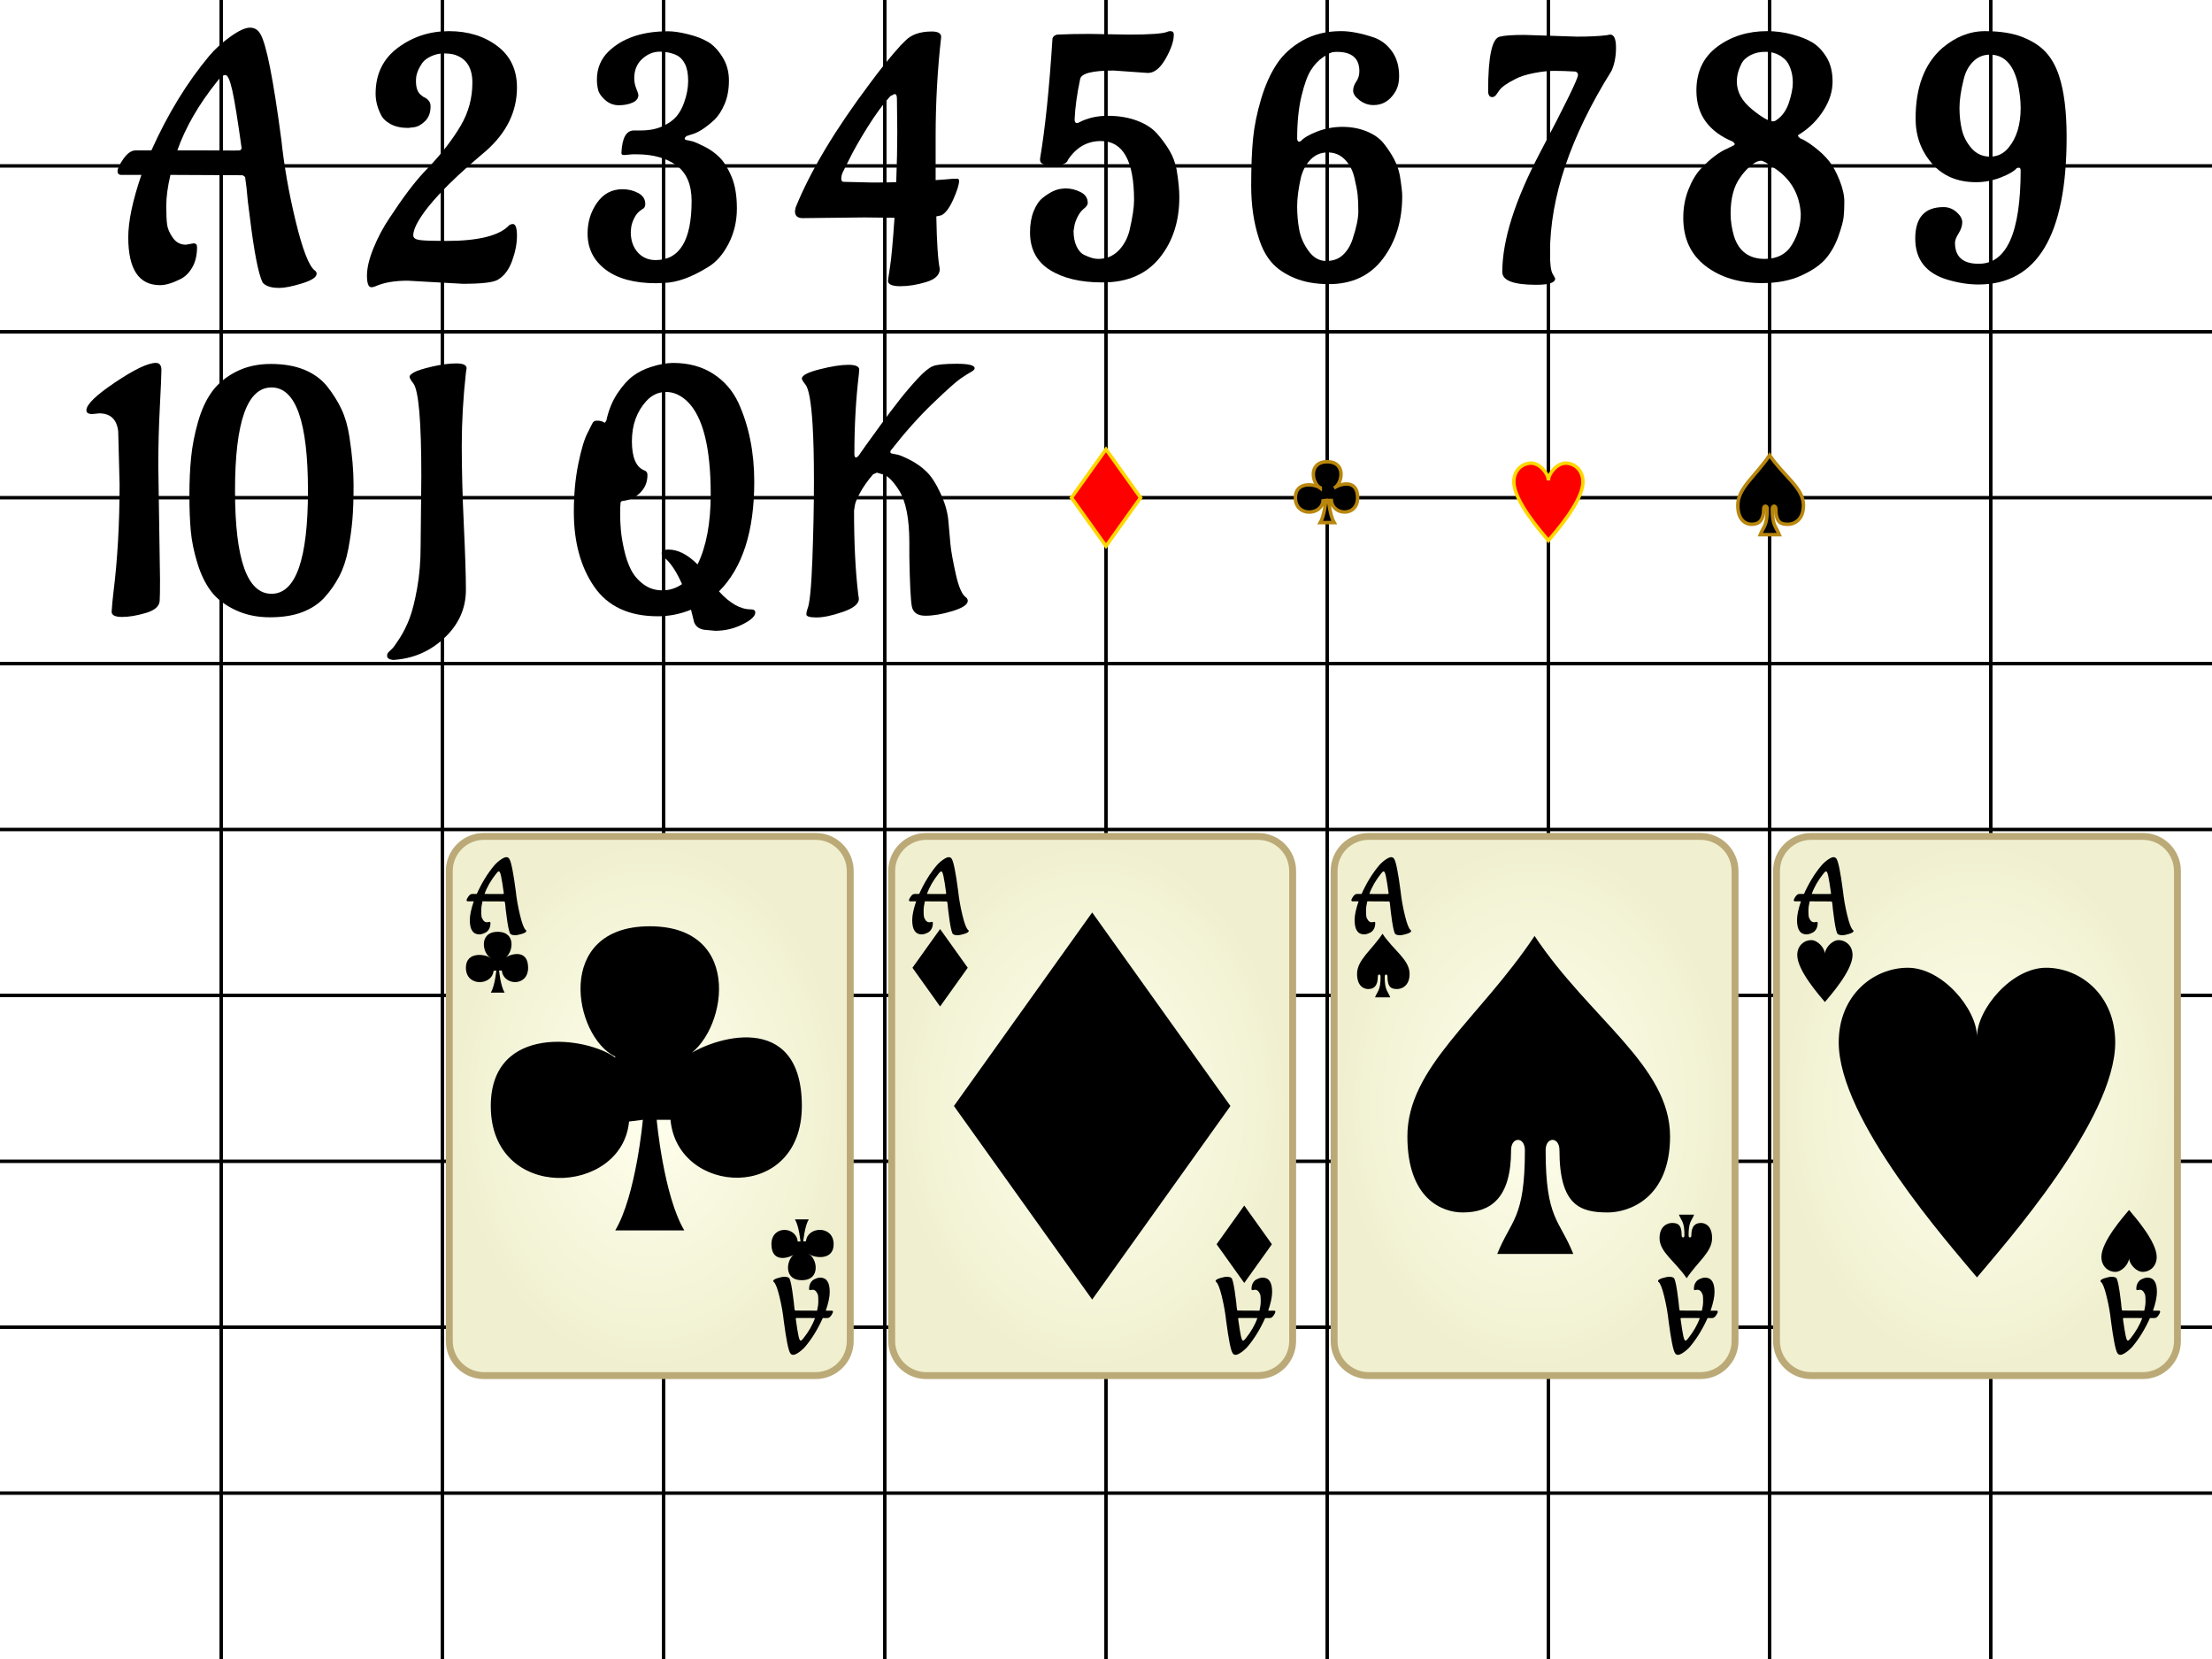
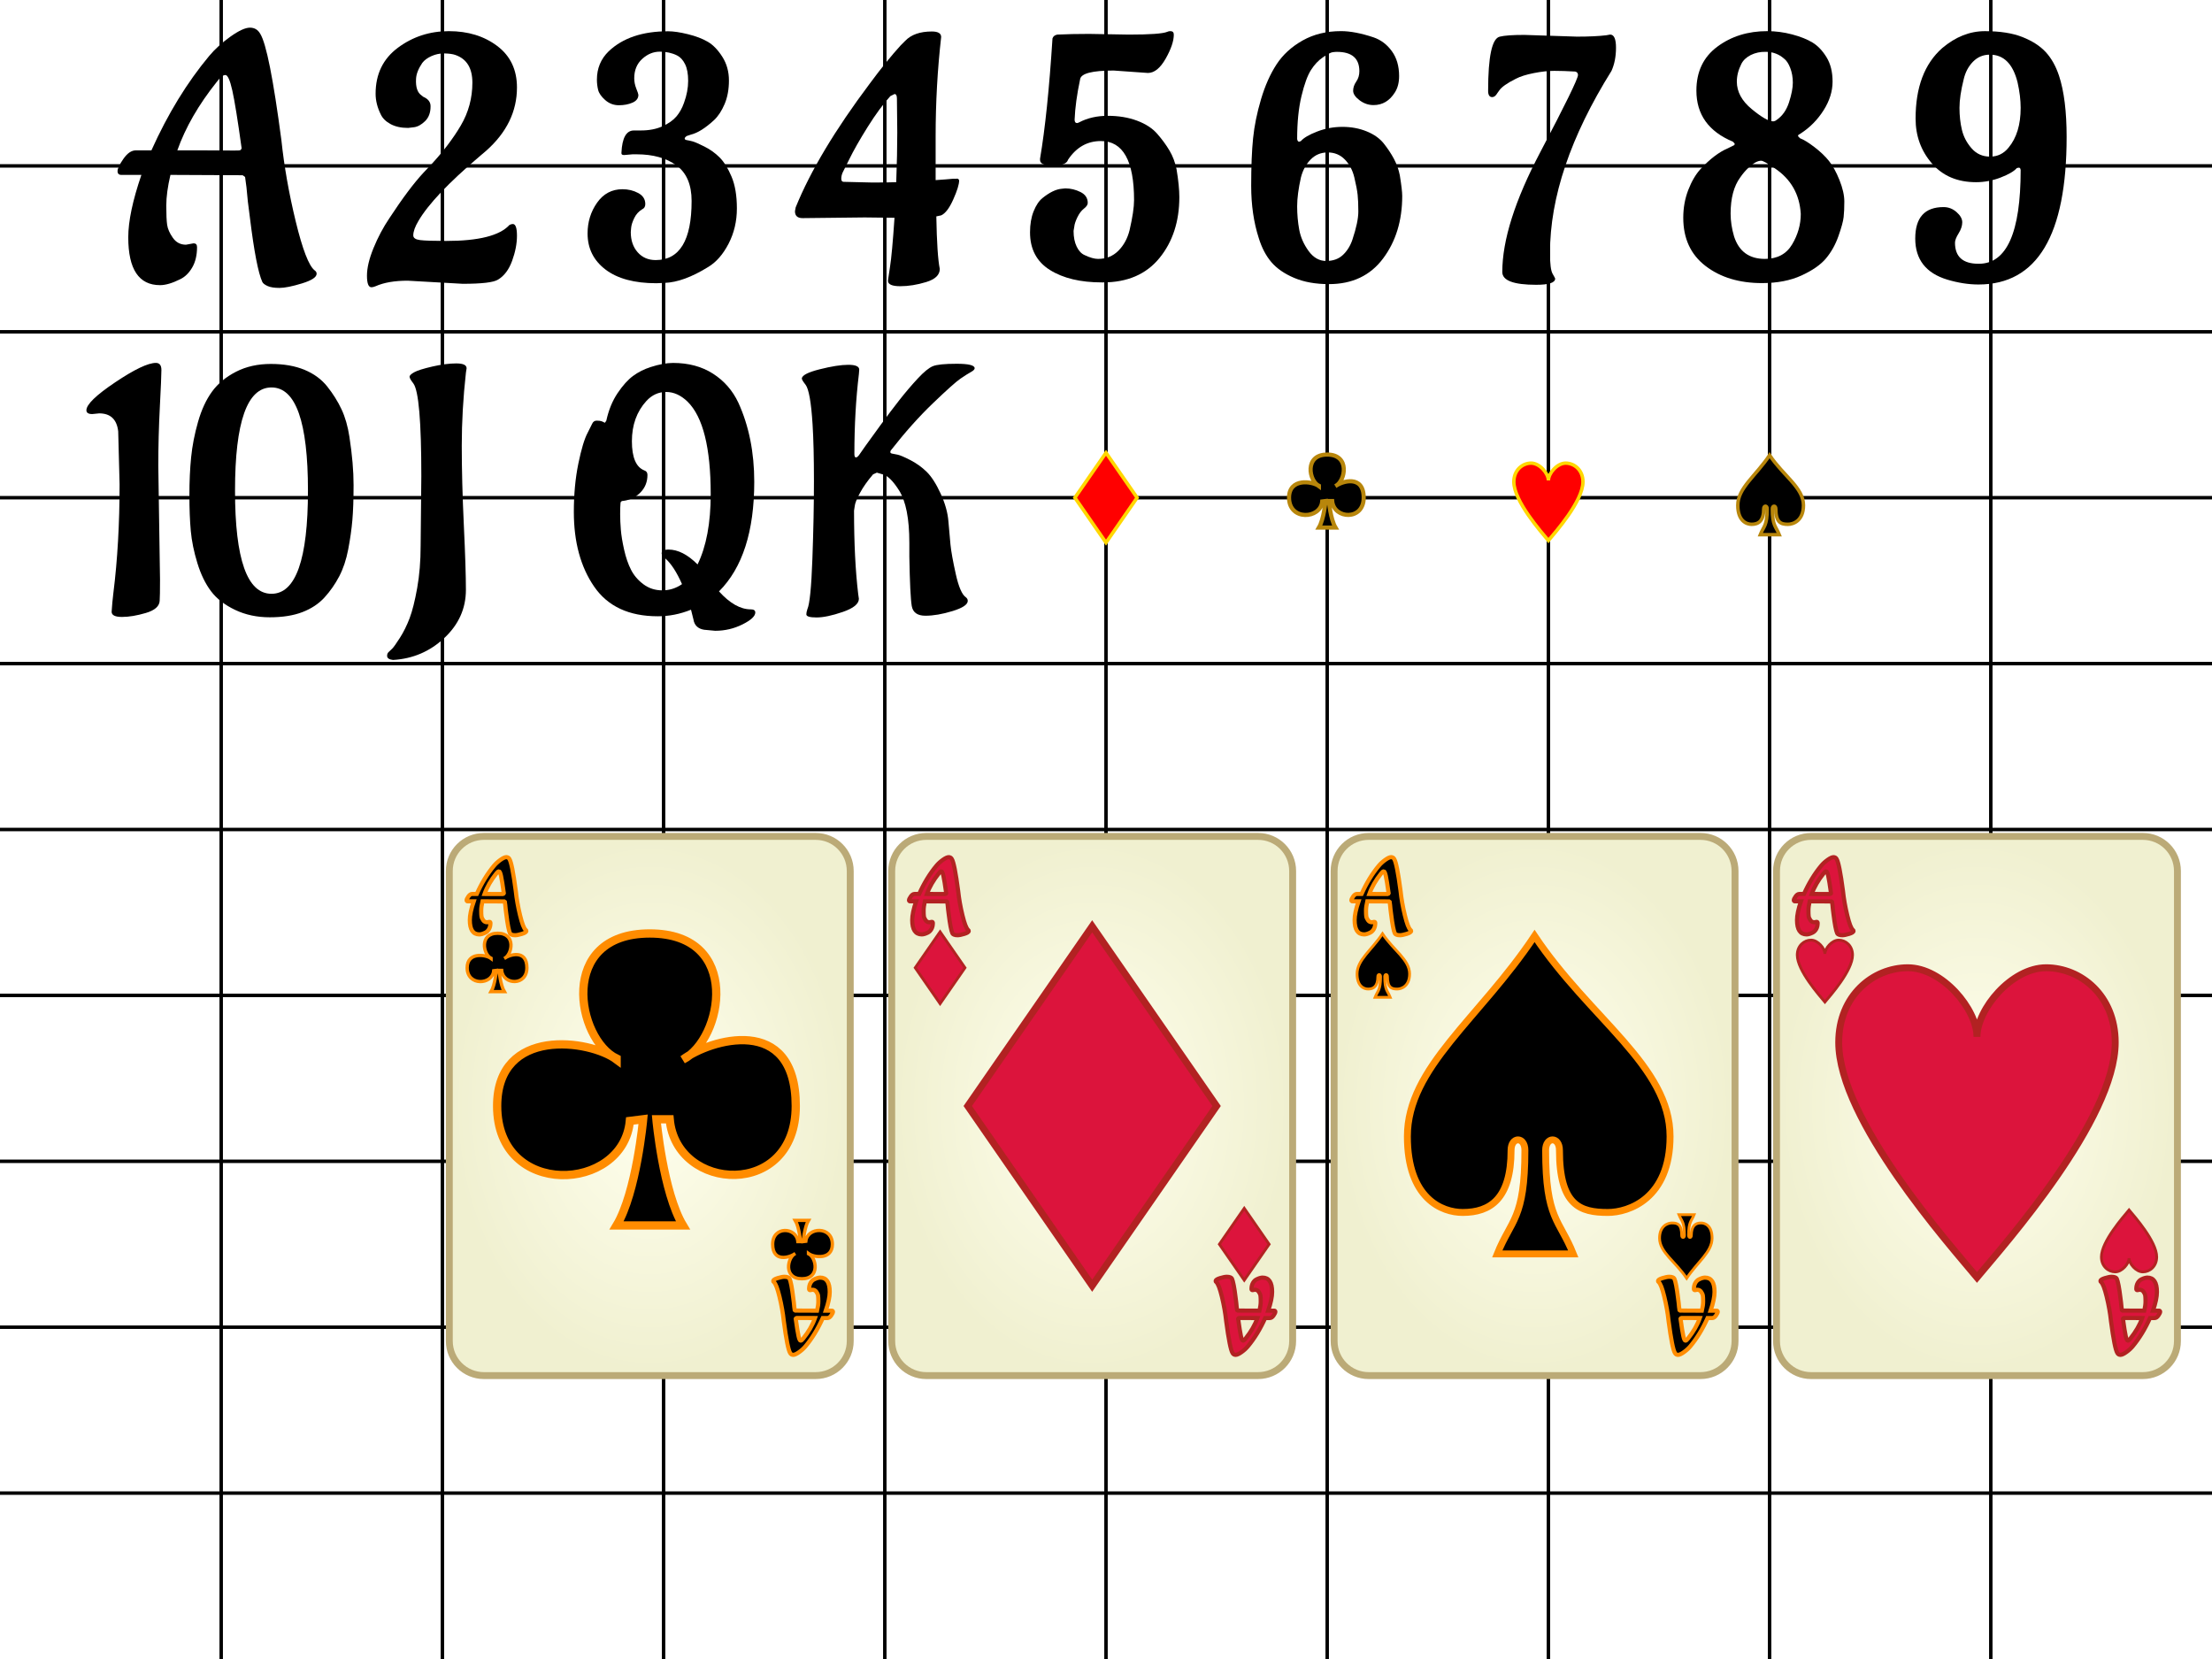
<svg xmlns="http://www.w3.org/2000/svg" width="640" height="480">
+   <style>
+     .club {
+       fill: #000000;
+       stroke: #FF8C00;
+     }
+ 
+     .spade {
+       fill: #000000;
+       stroke: #FF8C00;
+     }
+ 
+     .diamond {
+       fill: #DC143C;
+       stroke: #B22222;
+     }
+ 
+     .heart {
+       fill: #DC143C;
+       stroke: #B22222;
+     }
+ 
+     .rank {
+       transform: translate(8px, 10px) scale(0.15);
+       stroke-width: 4px;
+     }
+ 
+     .suit {
+       transform: translate(8px, 20px) scale(0.4);
+       stroke-width: 1px;
+     }
+ 
+     .bottom {
+       transform: rotate(180deg) translate(-60px, -80px);
+     }
+ 
+     .ace .center {
+       transform: translate(30px, 40px) scale(2);
+       stroke-width: 0.5px;
+     }
+   </style>
  <defs>
    <g id="grid10x10">
      <line x1="10%" y1="0" x2="10%" y2="100%" stroke="currentColor" />
      <line x1="20%" y1="0" x2="20%" y2="100%" stroke="currentColor" />
      <line x1="30%" y1="0" x2="30%" y2="100%" stroke="currentColor" />
      <line x1="40%" y1="0" x2="40%" y2="100%" stroke="currentColor" />
      <line x1="50%" y1="0" x2="50%" y2="100%" stroke="currentColor" />
      <line x1="60%" y1="0" x2="60%" y2="100%" stroke="currentColor" />
      <line x1="70%" y1="0" x2="70%" y2="100%" stroke="currentColor" />
      <line x1="80%" y1="0" x2="80%" y2="100%" stroke="currentColor" />
      <line x1="90%" y1="0" x2="90%" y2="100%" stroke="currentColor" />
      <line y1="10%" x1="0" y2="10%" x2="100%" stroke="currentColor" />
      <line y1="20%" x1="0" y2="20%" x2="100%" stroke="currentColor" />
      <line y1="30%" x1="0" y2="30%" x2="100%" stroke="currentColor" />
      <line y1="40%" x1="0" y2="40%" x2="100%" stroke="currentColor" />
      <line y1="50%" x1="0" y2="50%" x2="100%" stroke="currentColor" />
      <line y1="60%" x1="0" y2="60%" x2="100%" stroke="currentColor" />
      <line y1="70%" x1="0" y2="70%" x2="100%" stroke="currentColor" />
      <line y1="80%" x1="0" y2="80%" x2="100%" stroke="currentColor" />
      <line y1="90%" x1="0" y2="90%" x2="100%" stroke="currentColor" />
    </g>
    <g id="ranks">
      <g id="rankA">
        <g transform="translate(-30 -40)">
          <path d="M 19.81 62.802 L 22.01 62.402 Q 23.01 62.402 23.01 63.502 Q 23.01 67.002 21.61 69.402 Q 20.21 71.802 18.11 72.802 Q 14.71 74.502 12.31 74.502 Q 7.71 74.502 5.41 71.052 Q 3.11 67.602 3.11 60.652 Q 3.11 53.702 6.91 42.602 L 1.11 42.602 Q 0.01 42.602 0.01 41.502 Q 0.01 40.402 1.71 37.952 Q 3.41 35.502 5.31 35.502 L 9.81 35.502 Q 16.91 19.702 26.51 8.202 Q 29.01 5.202 32.66 2.602 Q 36.31 0.002 38.31 0.002 Q 40.31 0.002 41.31 1.802 Q 43.91 6.002 47.41 32.502 Q 48.61 43.902 51.56 56.052 Q 54.51 68.202 57.01 70.202 Q 57.61 70.602 57.61 71.202 Q 57.61 72.702 53.36 74.002 Q 49.11 75.302 46.86 75.302 Q 44.61 75.302 43.41 74.752 Q 42.21 74.202 41.91 73.602 Q 40.11 69.702 38.31 55.002 L 37.71 50.302 Q 37.31 45.602 36.91 43.202 L 36.21 42.702 L 15.31 42.602 Q 14.11 47.702 14.11 51.502 Q 14.11 55.302 14.36 57.052 Q 14.61 58.802 16.01 60.802 Q 17.41 62.802 19.81 62.802 Z M 17.31 35.502 L 17.41 35.502 Q 31.31 35.502 33.36 35.552 Q 35.41 35.602 35.61 35.402 Q 35.81 35.202 35.91 34.902 Q 34.21 22.602 33.21 18.152 Q 32.21 13.702 31.21 13.702 Q 30.21 13.702 28.71 15.702 Q 20.81 25.602 17.31 35.502 Z" />
        </g>
      </g>
      <g id="rank2">
        <g transform="translate(-22 -39)">
          <path d="M 27.874 73.112 L 11.974 72.212 Q 6.274 72.212 2.674 73.812 Q 1.974 74.112 1.474 74.112 Q 0.174 74.112 0.174 70.762 Q 0.174 67.412 2.074 62.762 Q 3.974 58.112 6.674 54.112 Q 12.374 45.412 16.574 40.912 L 18.474 38.912 Q 23.974 33.012 27.324 27.312 Q 30.674 21.612 30.674 14.912 Q 30.674 8.612 25.774 6.912 Q 24.674 6.512 22.674 6.462 A 9.387 9.387 0 0 0 22.44 6.459 A 8.683 8.683 0 0 0 18.874 7.212 Q 17.074 8.012 16.174 9.212 Q 14.474 11.712 14.374 13.812 Q 14.174 17.412 15.974 18.612 L 16.474 19.012 Q 18.574 19.912 18.574 21.712 L 18.574 21.812 Q 18.574 24.512 16.974 26.062 Q 15.374 27.612 13.774 27.812 L 12.074 28.012 Q 9.074 28.012 7.024 26.912 Q 4.974 25.812 4.174 24.112 Q 2.674 21.112 2.674 18.112 Q 2.674 9.612 9.124 4.812 Q 15.574 0.012 23.874 0.012 Q 32.174 0.012 37.874 4.312 Q 43.574 8.612 43.574 16.312 Q 43.574 26.712 34.674 34.612 L 32.674 36.312 Q 19.274 47.712 15.074 54.912 Q 13.574 57.412 13.574 59.112 Q 13.574 60.212 15.524 60.462 Q 17.474 60.712 23.074 60.712 Q 37.174 60.712 41.374 56.112 Q 41.874 55.812 42.374 55.812 Q 43.574 55.812 43.574 59.212 Q 43.574 62.612 42.174 66.462 Q 40.774 70.312 38.074 71.912 Q 36.174 73.112 27.874 73.112 Z" />
        </g>
      </g>
      <g id="rank3">
        <g transform="translate(-22 -39)">
          <path d="M 10.704 35.848 L 10.504 35.848 Q 9.804 35.848 9.804 35.348 L 9.804 35.148 Q 10.104 28.748 13.404 28.748 L 15.404 28.748 Q 19.004 28.748 21.654 27.548 Q 24.304 26.348 25.704 24.698 Q 27.104 23.048 27.904 20.748 Q 29.104 17.448 29.104 14.398 Q 29.104 11.348 28.204 9.548 Q 27.304 7.748 25.904 7.048 Q 23.704 5.948 20.904 5.948 Q 18.104 5.948 15.804 8.048 Q 13.504 10.148 13.504 13.648 Q 13.504 15.148 14.104 16.648 Q 14.704 18.148 14.704 18.448 Q 14.704 19.948 13.004 20.698 Q 11.304 21.448 9.054 21.448 Q 6.804 21.448 5.104 19.948 Q 3.404 18.448 3.054 16.998 Q 2.704 15.548 2.704 14.048 Q 2.704 9.148 6.104 5.848 Q 12.204 0.048 23.304 0.048 Q 25.604 0.048 29.054 0.898 Q 32.504 1.748 34.804 3.098 Q 37.104 4.448 39.004 7.448 Q 40.904 10.448 40.904 14.298 Q 40.904 18.148 39.654 21.098 Q 38.404 24.048 36.604 25.748 Q 32.804 29.248 29.904 29.948 L 28.704 30.348 Q 28.104 30.748 28.104 31.098 Q 28.104 31.448 28.754 31.548 Q 29.404 31.648 30.354 31.898 Q 31.304 32.148 33.804 33.398 Q 36.304 34.648 38.204 36.548 Q 40.104 38.448 41.654 42.098 Q 43.204 45.748 43.204 51.298 Q 43.204 56.848 40.804 61.498 Q 38.404 66.148 34.904 68.248 Q 27.804 72.648 22.304 72.848 L 19.904 72.948 Q 10.404 72.948 5.204 68.998 Q 0.004 65.048 0.004 58.548 Q 0.004 53.548 2.754 49.648 Q 5.504 45.748 10.104 45.748 Q 12.604 45.748 14.654 46.848 Q 16.704 47.948 16.704 50.048 Q 16.704 51.148 15.804 51.548 Q 14.304 52.448 13.504 54.098 Q 12.704 55.748 12.604 56.948 L 12.504 58.148 Q 12.504 61.748 14.504 63.998 Q 16.504 66.248 19.704 66.248 Q 30.104 66.248 30.104 49.148 Q 30.104 42.048 25.704 38.848 Q 21.304 35.648 14.204 35.648 L 13.004 35.648 L 10.704 35.848 Z" />
        </g>
      </g>
      <g id="rank4">
        <g transform="translate(-26 -39)">
          <path d="M 28.808 54.01 L 20.208 53.91 L 2.208 54.11 Q 0.008 54.11 0.008 52.11 L 0.208 51.01 Q 6.608 35.21 21.708 15.11 Q 26.508 8.61 30.608 4.11 L 31.908 2.81 Q 34.508 0.11 39.608 0.11 Q 42.308 0.11 42.308 1.71 Q 40.708 15.81 40.708 30.41 L 40.708 43.11 Q 42.008 43.01 43.508 42.91 L 45.808 42.71 L 46.708 42.71 A 0.614 0.614 0 0 1 47.508 43.21 Q 47.508 44.91 45.808 48.71 Q 44.108 52.51 42.308 53.31 L 40.908 53.61 Q 41.108 64.91 41.908 68.81 Q 41.908 71.41 37.958 72.61 Q 34.008 73.81 30.458 73.81 Q 26.908 73.81 26.908 72.21 Q 26.908 72.01 27.508 68.21 Q 28.108 64.41 28.808 54.01 Z M 14.108 43.61 L 22.408 43.81 Q 26.808 43.81 29.308 43.71 Q 29.608 35.51 29.608 29.31 L 29.508 19.51 Q 29.508 18.21 28.808 18.21 L 27.608 18.81 Q 24.508 22.21 21.058 27.71 Q 17.608 33.21 15.708 37.11 L 13.808 40.91 Q 13.408 41.81 13.408 42.71 Q 13.408 43.61 14.108 43.61 Z" />
        </g>
      </g>
      <g id="rank5">
        <g transform="translate(-22 -39)">
          <path d="M 34.118 12.109 L 24.218 11.409 Q 14.918 11.409 14.518 13.909 Q 13.118 20.509 12.918 25.609 Q 12.918 26.609 13.618 26.609 Q 13.818 26.609 14.218 26.409 Q 17.818 24.509 22.518 24.509 Q 27.218 24.509 30.968 25.909 Q 34.718 27.309 36.818 29.709 Q 38.918 32.109 40.368 34.559 Q 41.818 37.009 42.418 40.009 Q 43.218 44.809 43.218 48.009 Q 43.218 58.609 37.468 65.659 Q 31.718 72.709 21.118 72.709 L 20.818 72.709 Q 11.518 72.709 5.768 69.109 Q 0.018 65.509 0.018 58.209 Q 0.018 54.709 1.068 52.109 Q 2.118 49.509 3.618 48.309 Q 6.718 45.809 9.218 45.609 L 10.218 45.509 Q 12.518 45.509 14.618 46.559 Q 16.718 47.609 16.718 49.709 Q 16.718 50.509 15.618 51.359 Q 14.518 52.209 13.718 53.859 Q 12.918 55.509 12.818 56.609 L 12.618 57.809 Q 12.618 60.509 13.518 62.359 Q 14.418 64.209 15.818 64.809 Q 18.118 65.909 19.718 65.909 Q 23.218 65.909 25.568 63.559 Q 27.918 61.209 28.818 57.609 Q 30.118 52.009 30.118 48.909 Q 30.118 31.809 20.518 31.809 Q 14.618 31.809 11.018 37.209 Q 10.518 38.909 6.718 38.909 Q 2.918 38.909 2.918 37.309 L 2.918 36.909 Q 5.118 24.009 6.518 2.109 Q 6.818 1.209 7.918 1.009 Q 12.018 0.809 17.118 0.809 L 28.618 1.009 Q 37.818 1.009 39.718 0.209 Q 40.118 0.009 40.618 0.009 Q 41.618 0.009 41.618 1.009 Q 41.618 3.809 39.268 7.959 Q 36.918 12.109 34.118 12.109 Z" />
        </g>
      </g>
      <g id="rank6">
        <g transform="translate(-22 -39)">
          <path d="M 22.506 73.205 Q 16.706 73.205 12.456 71.405 Q 8.206 69.605 5.856 66.855 Q 3.506 64.105 2.206 59.905 Q 0.006 53.105 0.006 44.755 Q 0.006 36.405 0.556 31.005 Q 1.106 25.605 2.856 19.705 Q 4.606 13.805 7.356 9.605 Q 10.106 5.405 14.906 2.705 Q 19.706 0.005 26.006 0.005 Q 30.006 0.005 35.406 1.805 Q 38.606 2.905 40.706 5.805 Q 42.806 8.705 42.806 13.005 Q 42.806 15.805 41.606 17.705 Q 39.306 21.405 35.406 21.405 Q 33.206 21.405 31.356 20.005 Q 29.506 18.605 29.506 17.255 Q 29.506 15.905 30.406 14.605 Q 31.306 13.305 31.306 11.605 Q 31.306 6.005 24.806 6.005 Q 24.306 6.005 23.556 6.105 Q 22.806 6.205 20.806 7.555 Q 18.806 8.905 17.306 11.255 Q 15.806 13.605 14.556 18.805 Q 13.306 24.005 13.306 31.205 Q 13.406 32.005 13.906 32.005 Q 14.006 32.005 14.406 31.805 Q 15.606 30.405 19.106 29.055 Q 22.606 27.705 26.406 27.705 Q 30.206 27.705 33.406 29.005 Q 36.606 30.305 38.356 32.505 Q 40.106 34.705 41.306 36.955 Q 42.506 39.205 43.006 41.705 Q 43.706 46.005 43.706 47.705 Q 43.706 58.405 38.156 65.805 Q 32.606 73.205 22.506 73.205 Z M 29.856 42.355 Q 29.106 39.205 27.106 37.155 Q 25.106 35.105 22.156 35.105 Q 19.206 35.105 17.206 37.155 Q 15.206 39.205 14.406 42.305 Q 13.306 47.205 13.306 50.705 Q 13.306 54.205 13.906 57.455 Q 14.506 60.705 16.606 63.605 Q 18.706 66.505 21.706 66.505 Q 24.706 66.505 26.556 64.755 Q 28.406 63.005 29.306 60.305 Q 31.006 55.205 31.006 52.205 Q 31.006 49.205 30.806 47.355 Q 30.606 45.505 29.856 42.355 Z" />
        </g>
      </g>
      <g id="rank7">
        <g transform="translate(-18 -38)">
          <path d="M 11.06 0.1 L 26.26 0.6 Q 31.46 0.6 34.76 0.2 L 35.86 0 Q 37.56 0 37.56 3.8 Q 37.56 7.6 36.26 10.5 Q 18.46 39 18.46 63.2 Q 18.46 67.9 19.21 69.2 Q 19.96 70.5 19.96 70.6 Q 19.96 72.4 14.46 72.4 Q 4.66 72.4 4.66 68.7 Q 4.66 54.9 15.61 34.1 Q 26.56 13.3 26.56 11.7 Q 26.56 10.9 25.76 10.7 Q 22.36 10.5 19.71 10.5 Q 17.06 10.5 13.76 11.15 Q 10.46 11.8 8.56 12.8 Q 4.76 14.7 3.76 16.2 L 3.26 16.9 Q 2.56 18.1 1.76 18.1 Q 0.56 18.1 0.56 16.3 Q 0.56 1.3 3.96 0.6 Q 5.96 0.1 11.06 0.1 Z" />
        </g>
      </g>
      <g id="rank8">
        <g transform="translate(-25 -39)">
          <path d="M 12.92 33.908 L 14.32 33.208 Q 14.92 33.008 14.92 32.608 L 14.42 32.008 Q 3.82 27.608 3.82 17.208 Q 3.82 9.008 9.87 4.508 Q 15.92 0.008 24.32 0.008 Q 27.92 0.008 31.52 0.958 Q 35.12 1.908 37.42 3.308 Q 39.72 4.708 41.47 7.558 Q 43.22 10.408 43.22 14.608 Q 43.22 18.808 40.62 22.908 Q 38.02 27.008 34.02 29.608 Q 33.22 30.008 33.22 30.258 Q 33.22 30.508 33.82 31.008 Q 35.42 31.608 37.97 33.558 Q 40.52 35.508 42.17 37.558 Q 43.82 39.608 45.22 43.108 Q 46.62 46.608 46.62 49.308 Q 46.62 52.008 46.42 53.808 Q 46.22 55.608 44.92 59.308 Q 43.62 63.008 41.32 65.758 Q 39.02 68.508 34.22 70.708 Q 29.42 72.908 22.82 72.908 Q 12.92 72.908 6.47 67.958 Q 0.02 63.008 0.02 54.008 Q 0.02 49.708 1.47 45.958 Q 2.92 42.208 5.02 39.908 Q 9.12 35.508 12.92 33.908 Z M 34.02 52.908 Q 33.52 44.408 26.52 39.708 Q 23.32 37.508 22.57 37.508 Q 21.82 37.508 20.97 37.958 Q 20.12 38.408 18.87 39.558 Q 17.62 40.708 16.52 42.308 Q 13.72 46.108 13.72 52.808 Q 13.72 56.008 14.72 59.408 Q 16.82 65.908 23.62 65.908 Q 29.02 65.908 31.52 61.708 Q 34.02 57.508 34.02 52.908 Z M 27.02 25.708 Q 29.52 24.008 30.62 20.608 Q 31.72 17.208 31.72 14.908 Q 31.72 12.608 30.97 10.658 Q 30.22 8.708 29.12 7.908 Q 27.02 6.108 24.27 6.008 A 13.578 13.578 0 0 0 23.777 5.999 A 9.111 9.111 0 0 0 19.57 6.908 Q 17.62 7.908 16.82 9.508 Q 15.52 12.108 15.52 14.608 Q 15.52 19.008 19.82 22.558 Q 24.12 26.108 26.02 26.108 Q 26.52 26.108 27.02 25.708 Z" />
        </g>
      </g>
      <g id="rank9">
        <g transform="translate(-22 -39)">
          <path d="M 18.44 67.314 L 18.54 67.314 Q 30.64 67.314 30.64 40.214 Q 30.54 39.414 30.04 39.414 Q 29.94 39.414 29.54 39.614 Q 28.34 41.014 24.84 42.364 Q 21.34 43.714 17.74 43.714 Q 9.64 43.714 4.94 38.264 Q 0.24 32.814 0.24 25.314 Q 0.24 11.714 7.94 4.914 Q 13.74 0.014 20.29 0.014 Q 26.84 0.014 31.14 1.714 Q 35.44 3.414 37.89 6.064 Q 40.34 8.714 41.74 12.914 Q 43.94 19.614 43.94 30.614 Q 43.94 73.314 18.44 73.314 Q 14.14 73.314 9.44 71.914 Q 0.14 69.114 0.14 60.014 Q 0.14 50.914 8.34 50.914 Q 10.44 50.914 12.09 52.364 Q 13.74 53.814 13.74 55.314 Q 13.74 56.814 12.69 58.514 Q 11.64 60.214 11.64 61.214 Q 11.64 67.314 18.44 67.314 Z M 13.64 28.564 Q 14.34 31.514 16.44 33.914 Q 18.54 36.314 21.79 36.314 Q 25.04 36.314 27.14 33.714 Q 30.64 29.514 30.64 22.214 Q 30.64 18.814 29.74 14.814 Q 27.74 6.814 21.74 6.814 Q 18.84 6.814 16.84 8.864 Q 14.84 10.914 14.14 14.014 Q 12.94 18.814 12.94 22.214 Q 12.94 25.614 13.64 28.564 Z" />
        </g>
      </g>
      <g id="rankT">
        <g transform="translate(-39 -39)">
          <path d="M 68.9 67.85 Q 66.4 70.6 62.5 72.1 Q 58.6 73.6 53.05 73.6 Q 47.5 73.6 43 71.45 Q 38.5 69.3 36.05 66.05 Q 33.6 62.8 32.1 57.9 Q 30.6 53 30.2 48.6 Q 29.8 44.2 29.8 38.25 Q 29.8 32.3 30.3 27.3 Q 30.8 22.3 32.3 17.05 Q 33.8 11.8 36.35 8.3 Q 38.9 4.8 43.3 2.55 Q 47.7 0.3 53.35 0.3 Q 59 0.3 63.1 2 Q 67.2 3.7 69.7 6.85 Q 72.2 10 73.8 13.4 Q 75.4 16.8 76.1 21.4 Q 77.3 29.2 77.3 35.35 Q 77.3 41.5 76.95 45.5 Q 76.6 49.5 75.75 53.95 Q 74.9 58.4 73.15 61.75 Q 71.4 65.1 68.9 67.85 Z M 20.8 29.8 L 21.3 62.7 Q 21.3 67.5 21.2 68.8 Q 21.1 71.2 17.2 72.35 Q 13.3 73.5 10.3 73.5 Q 7.3 73.5 7.3 72 A 87.278 87.278 0 0 1 7.8 66.6 Q 9.6 52.2 9.6 35.1 L 9.2 19.8 Q 8.6 14.6 3.7 14.6 L 1.7 14.8 Q 0 14.8 0 13.7 Q 0 11.2 8.35 5.6 Q 16.7 0 20.1 0 Q 21.7 0 21.7 2.05 Q 21.7 4.1 21.25 12.7 Q 20.8 21.3 20.8 29.8 Z M 64.1 36.95 Q 64.1 7.1 53.55 7.1 Q 43 7.1 43 36.95 Q 43 66.8 53.55 66.8 Q 64.1 66.8 64.1 36.95 Z" />
        </g>
      </g>
      <g id="rankJ">
        <g transform="translate(-16 -39)">
          <path d="M 9.702 52.948 L 9.902 32.748 Q 9.902 9.048 7.602 5.948 Q 6.502 4.548 6.502 3.998 Q 6.502 3.448 7.852 2.698 Q 9.202 1.948 13.102 1.048 Q 17.002 0.148 20.002 0.148 Q 23.002 0.148 23.002 1.548 L 22.802 2.848 Q 21.602 13.648 21.602 23.948 Q 21.602 34.248 22.202 46.948 Q 22.802 59.648 22.802 65.648 Q 22.802 73.748 16.552 79.598 Q 10.302 85.448 1.702 85.948 Q 0.002 85.748 0.002 84.748 Q 0.002 84.048 0.452 83.648 Q 0.902 83.248 1.502 82.648 Q 2.102 82.048 3.702 79.548 Q 5.302 77.048 6.502 73.898 Q 7.702 70.748 8.702 65.148 Q 9.702 59.548 9.702 52.948 Z" />
        </g>
      </g>
      <g id="rankQ">
        <g transform="translate(-26 -39)">
          <path d="M 9.029 17.307 L 9.429 16.707 Q 10.429 12.107 12.679 8.757 Q 14.929 5.407 17.179 3.757 Q 19.429 2.107 22.229 1.207 Q 25.929 0.007 28.729 0.007 Q 35.429 0.007 40.279 3.107 Q 45.129 6.207 47.629 11.507 Q 52.229 21.607 52.229 34.407 Q 52.229 55.907 42.029 66.107 Q 46.729 71.307 51.229 71.307 Q 52.529 71.307 52.529 72.207 Q 52.529 73.807 48.829 75.657 Q 45.129 77.507 40.929 77.507 L 37.729 77.207 Q 36.429 77.007 35.629 76.257 Q 34.829 75.507 34.629 74.207 L 33.929 71.407 Q 29.229 73.307 24.329 73.307 Q 11.829 73.307 5.929 64.757 Q 0.029 56.207 0.029 43.107 Q 0.029 35.507 1.329 29.157 Q 2.629 22.807 4.029 20.207 L 5.329 17.607 Q 5.729 16.707 6.629 16.707 Q 7.529 16.707 7.979 16.857 Q 8.429 17.007 8.679 17.157 Q 8.929 17.307 9.029 17.307 Z M 26.529 56.607 L 25.729 55.907 Q 25.429 55.507 25.429 55.107 Q 25.429 54.007 27.429 54.007 Q 31.529 54.007 35.829 58.307 Q 39.629 50.507 39.629 38.007 Q 39.629 17.807 32.929 11.207 Q 30.029 8.407 26.729 8.407 Q 23.429 8.407 21.029 11.007 Q 16.829 15.607 16.829 22.657 Q 16.829 29.707 20.429 31.107 Q 21.329 31.407 21.329 32.407 Q 21.329 35.407 19.329 37.457 Q 17.329 39.507 14.429 39.907 Q 13.529 39.907 13.529 40.607 Q 13.429 41.707 13.429 43.757 Q 13.429 45.807 13.629 48.257 Q 13.829 50.707 14.579 54.057 Q 15.329 57.407 16.579 59.857 Q 17.829 62.307 20.179 64.057 Q 22.529 65.807 25.629 65.807 Q 28.729 65.807 31.329 64.007 Q 29.029 58.807 26.529 56.607 Z" />
        </g>
      </g>
      <g id="rankK">
        <g transform="translate(-24 -39)">
          <path d="M 31.1 56.049 L 31.1 52.049 Q 31.1 41.549 28.1 36.849 Q 25.5 32.749 23.4 32.249 Q 21.8 31.749 21.7 31.749 L 20.6 32.249 Q 18.2 35.049 16.8 37.649 Q 15.4 40.249 15.3 41.449 L 15.1 42.749 Q 15.1 56.849 16.3 66.849 Q 16.5 68.049 16.5 68.249 Q 16.5 70.449 11.85 72.049 Q 7.2 73.649 4.25 73.649 Q 1.3 73.649 1.3 72.749 Q 1.3 72.149 1.6 71.249 Q 2.6 69.049 3.05 56.699 Q 3.5 44.349 3.5 34.199 Q 3.5 24.049 3.1 17.749 Q 2.5 8.249 1.1 6.349 Q 0 4.949 0 4.549 Q 0 3.149 5.15 1.849 Q 10.3 0.549 13.45 0.549 Q 16.6 0.549 16.6 1.949 L 16.5 3.249 Q 15.2 14.049 15.2 26.349 Q 15.2 27.349 15.65 27.349 Q 16.1 27.349 16.7 26.449 Q 17.3 25.549 18.45 23.949 Q 19.6 22.349 22.65 18.149 Q 25.7 13.949 28.3 10.649 Q 30.9 7.349 33.55 4.499 Q 36.2 1.649 37.9 0.949 Q 39.6 0.249 44.8 0.249 Q 50 0.249 50 1.549 Q 50 2.049 48.9 2.649 Q 47.8 3.249 45.9 4.549 Q 44 5.849 37.95 11.649 Q 31.9 17.449 25.8 25.249 Q 25.6 25.449 25.6 25.799 Q 25.6 26.149 26.15 26.249 Q 26.7 26.349 27.7 26.549 Q 28.7 26.749 31.35 28.099 Q 34 29.449 36.1 31.499 Q 38.2 33.549 40.15 37.799 Q 42.1 42.049 42.4 45.799 Q 42.7 49.549 43 52.549 Q 43.3 55.549 44.55 61.149 Q 45.8 66.749 47.5 67.849 Q 48 68.249 48 68.849 Q 48 70.449 43.6 71.799 Q 39.2 73.149 35.75 73.149 Q 32.3 73.149 31.8 70.349 Q 31.3 67.349 31.1 56.049 Z" />
        </g>
      </g>
    </g>
    <g id="suits">
-       <path id="suitD" d="M -10,0 L 0,-14 L 10,0 L 0,14 L -10,0 z " />
-       <path id="suitC" d="M -2,-2.86 C -4.4,-4.0 -5.6,-10.4 0,-10.4 C 5.6,-10.4 4.4,-4.0 2,-2.8 C 3.6,-4.0 8.8,-5.6 8.8,0 C 8.8,5.6 1.6,5.2 1.2,0.8 L 0.4,0.8 C 0.4,0.8 0.8,5.2 2,7.2 L -2,7.2 C -0.8,5.2 -0.4,0.8 -0.4,0.8 L -1.2,0.9 C -1.6,5.2 -9.2,5.6 -9.2,0 C -9.2,-4.8 -3.6,-4.0 -2,-2.8 z " />
+       <path id="suitD" d="M -9,0 L 0,-13 L 9,0 L 0,13 L -9,0 z " />
+       <g id="suitC" transform="scale(1.2)">
+         <path d="M -2,-2.86 C -4.4,-4.0 -5.6,-10.4 0,-10.4 C 5.6,-10.4 4.4,-4.0 2,-2.8 C 3.6,-4.0 8.8,-5.6 8.8,0 C 8.8,5.6 1.6,5.2 1.2,0.8 L 0.4,0.8 C 0.4,0.8 0.8,5.2 2,7.2 L -2,7.2 C -0.8,5.2 -0.4,0.8 -0.4,0.8 L -1.2,0.9 C -1.6,5.2 -9.2,5.6 -9.2,0 C -9.2,-4.8 -3.6,-4.0 -2,-2.8 z " />
+       </g>
      <path id="suitH" d="M 0,-5 C 0,-7 -2.5,-10 -5,-10 C -7.5,-10 -10,-8 -10,-4.6 C -10,1 -2,10 0,12.4 C 2,10 10,1 10,-4.6 C 10,-8 7.5,-10 5,-10 C 2.5,-10 0,-7 0,-5 z " />
      <path id="suitS" d="M 0,-12.3 C -4,-6.3 -9.2,-2.8 -9.2,2.2 C -9.2,6.7 -6.7,7.7 -5.2,7.7 C -3.2,7.7 -1.7,6.7 -1.7,3.2 C -1.7,2.2 -0.7,2.2 -0.7,3.2 C -0.7,8.2 -1.7,8.2 -2.7,10.7 L 2.8,10.7 C 1.8,8.2 0.8,8.2 0.8,3.2 C 0.8,2.2 1.8,2.2 1.8,3.2 C 1.8,7.2 3.3,7.7 5.3,7.7 C 6.8,7.7 9.8,6.7 9.8,2.2 C 9.8,-2.9 4,-6.3 0,-12.3 z " />
    </g>
    <g id="cards">
      <g id="background">
        <radialGradient id="bgGradient">
          <stop offset="0%" stop-color="#ffffee" />
          <stop offset="99%" stop-color="#f0f0d0" />
        </radialGradient>
        <rect id="bgRect" x="1" y="1" width="58" height="78" rx="5" fill="url(#bgGradient)" stroke-width="1" stroke="#bbaa77" />
      </g>
      <g id="cardAC" class="card ace club">
        <use href="#bgRect" />
-         <use href="#suitC" transform="translate(30 40) scale(2.5)" />
+         <use href="#suitC" class="center" />
        <g id="cardACTop">
-           <use href="#rankA" transform="translate(8 10) scale(0.15)" />
-           <use href="#suitC" transform="translate(8 20) scale(0.5)" />
-         </g>
-         <use href="#cardACTop" transform="rotate(180) translate(-60 -80)" />
+           <use href="#rankA" class="rank" />
+           <use href="#suitC" class="suit" />
+         </g>
+         <use href="#cardACTop" class="bottom" />
      </g>
      <g id="cardAD" class="card ace diamond">
        <use href="#bgRect" />
-         <use href="#suitD" transform="translate(30 40) scale(2)" />
+         <use href="#suitD" class="center" />
        <g id="cardADTop">
-           <use href="#rankA" transform="translate(8 10) scale(0.15)" />
-           <use href="#suitD" transform="translate(8 20) scale(0.4)" />
-         </g>
-         <use href="#cardADTop" transform="rotate(180) translate(-60 -80)" />
+           <use href="#rankA" class="rank" />
+           <use href="#suitD" class="suit" />
+         </g>
+         <use href="#cardADTop" class="bottom" />
      </g>
      <g id="cardAH" class="card ace heart">
        <use href="#bgRect" />
-         <use href="#suitH" transform="translate(30 40) scale(2)" />
+         <use href="#suitH" class="center" />
        <g id="cardAHTop">
-           <use href="#rankA" transform="translate(8 10) scale(0.15)" />
-           <use href="#suitH" transform="translate(8 20) scale(0.4)" />
-         </g>
-         <use href="#cardAHTop" transform="rotate(180) translate(-60 -80)" />
+           <use href="#rankA" class="rank" />
+           <use href="#suitH" class="suit" />
+         </g>
+         <use href="#cardAHTop" class="bottom" />
      </g>
      <g id="cardAS" class="card ace spade">
        <use href="#bgRect" />
-         <use href="#suitS" transform="translate(30 40) scale(2)" />
+         <use href="#suitS" class="center" />
        <g id="cardASTop">
-           <use href="#rankA" transform="translate(8 10) scale(0.15)" />
-           <use href="#suitS" transform="translate(8 20) scale(0.4)" />
-         </g>
-         <use href="#cardASTop" transform="rotate(180) translate(-60 -80)" />
+           <use href="#rankA" class="rank" />
+           <use href="#suitS" class="suit" />
+         </g>
+         <use href="#cardASTop" class="bottom" />
      </g>
    </g>
  </defs>
  <g>
    <use href="#grid10x10" stroke="grey" />
    <use href="#rankA" x="10%" y="10%" />
    <use href="#rank2" x="20%" y="10%" />
    <use href="#rank3" x="30%" y="10%" />
    <use href="#rank4" x="40%" y="10%" />
    <use href="#rank5" x="50%" y="10%" />
    <use href="#rank6" x="60%" y="10%" />
    <use href="#rank7" x="70%" y="10%" />
    <use href="#rank8" x="80%" y="10%" />
    <use href="#rank9" x="90%" y="10%" />
    <use href="#rankT" x="10%" y="30%" />
    <use href="#rankJ" x="20%" y="30%" />
    <use href="#rankQ" x="30%" y="30%" />
    <use href="#rankK" x="40%" y="30%" />
    <use href="#suitD" x="50%" y="30%" fill="red" stroke="gold" />
    <use href="#suitC" x="60%" y="30%" fill="black" stroke="darkgoldenrod" />
    <use href="#suitH" x="70%" y="30%" fill="red" stroke="gold" />
    <use href="#suitS" x="80%" y="30%" fill="black" stroke="darkgoldenrod" />
    <use href="#cardAC" x="10%" style="transform: scale(2);" y="25%" />
    <use href="#cardAD" x="20%" style="transform: scale(2);" y="25%" />
    <use href="#cardAS" x="30%" style="transform: scale(2);" y="25%" />
    <use href="#cardAH" x="40%" style="transform: scale(2);" y="25%" />
  </g>
</svg>
